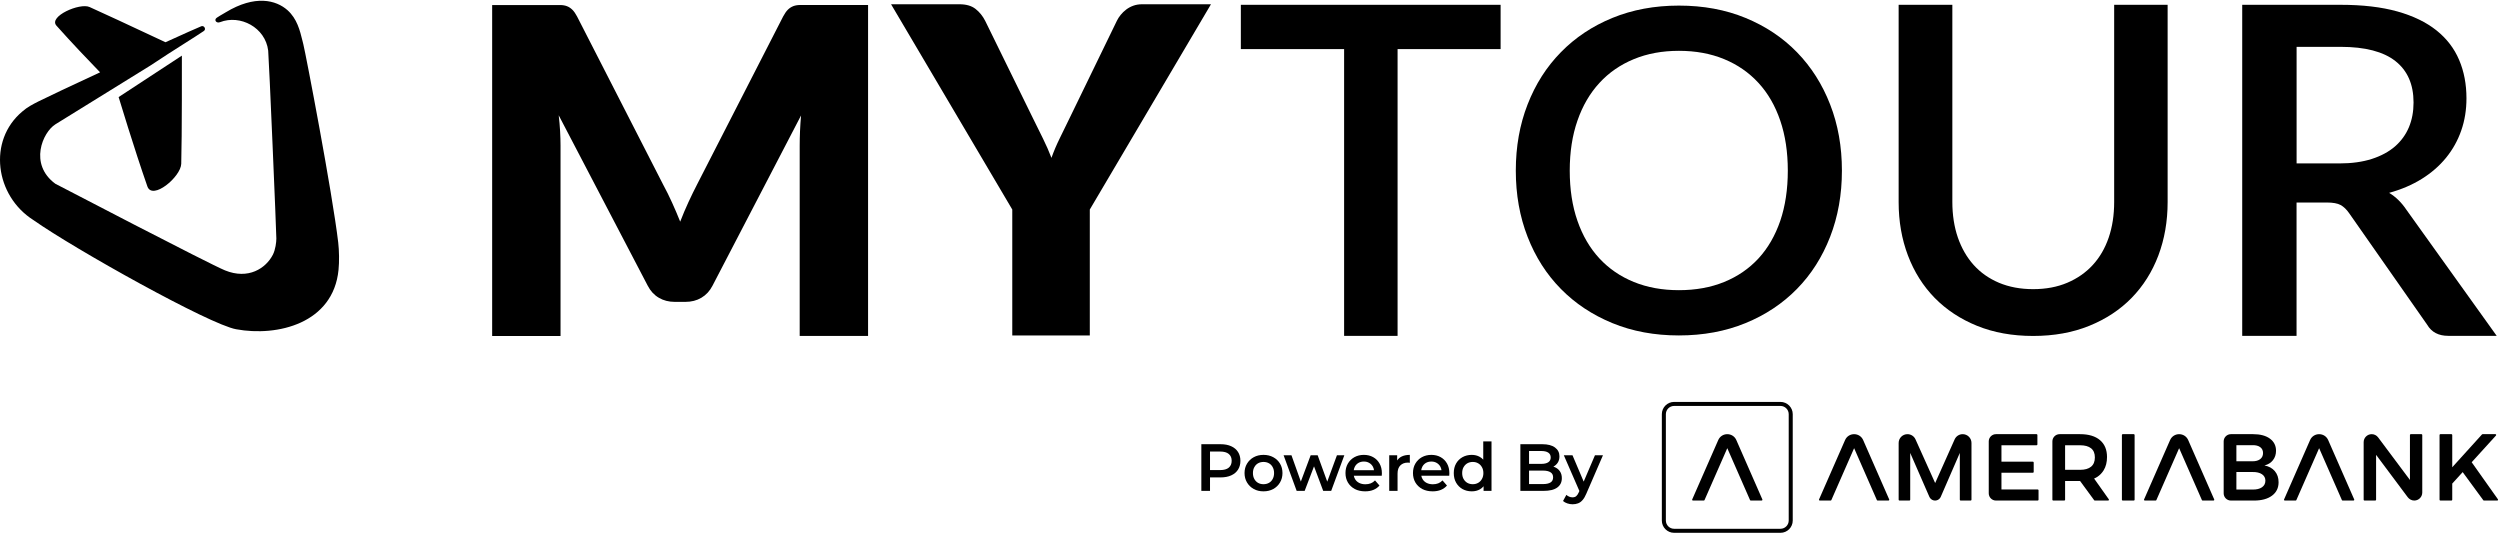
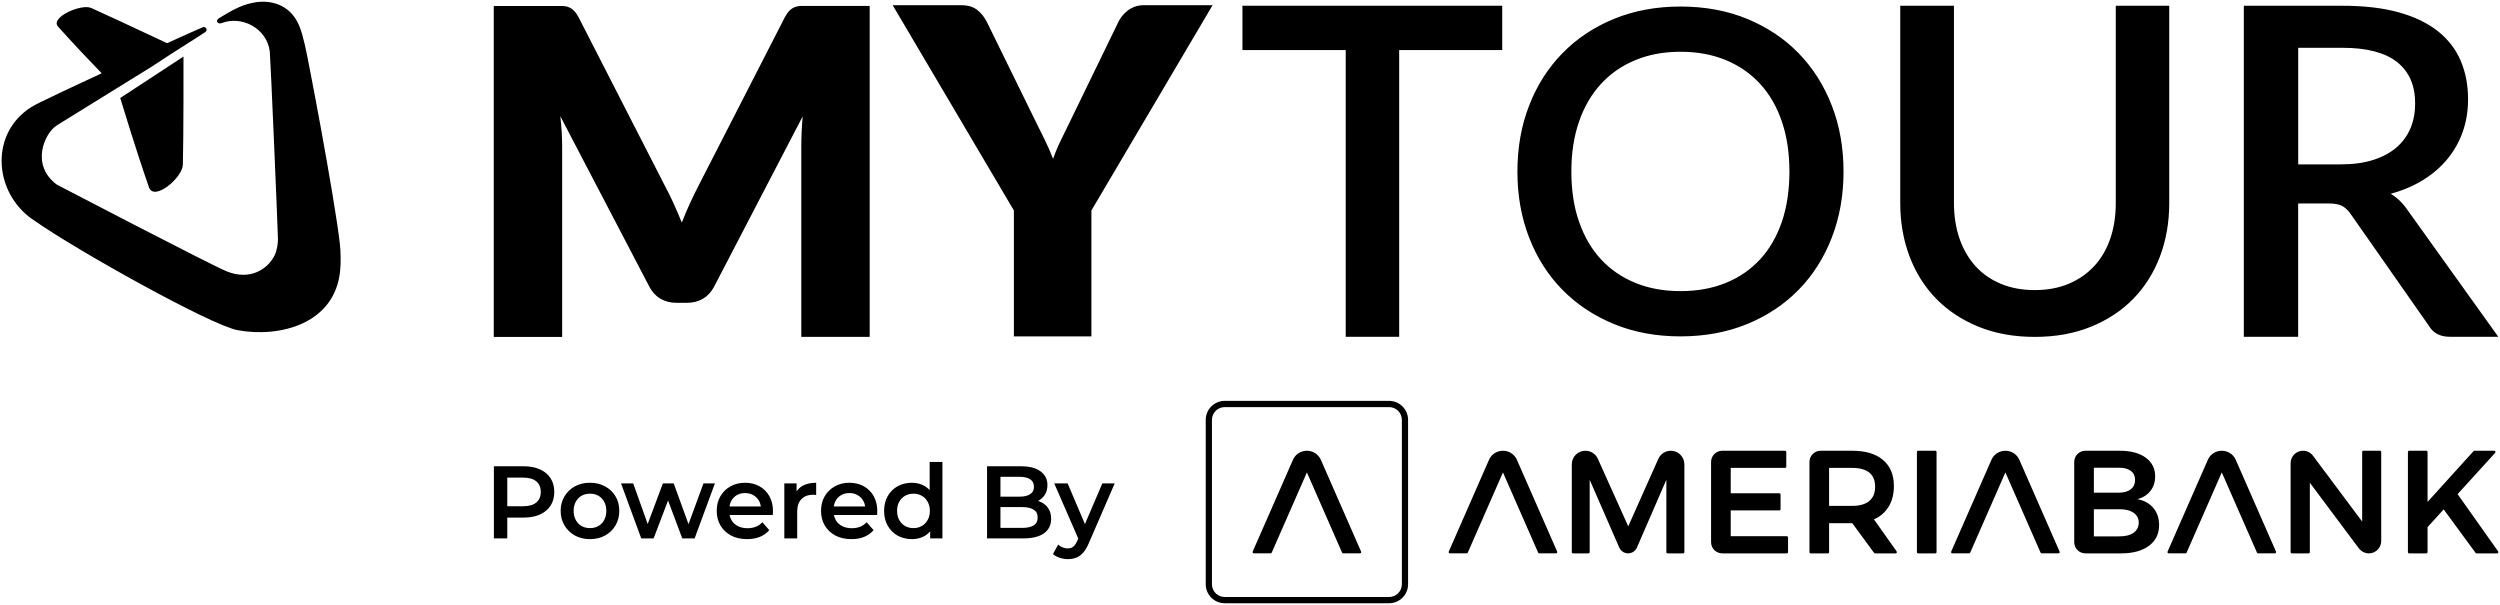
- <svg xmlns="http://www.w3.org/2000/svg" width="1124" height="240" viewBox="0 0 1124 240" fill="none">
-   <path d="M305.815 99.657C304.634 96.734 303.436 93.865 302.148 91.066C300.879 88.267 299.555 85.575 298.142 82.989L259.439 7.387C258.76 6.094 258.044 5.084 257.329 4.376C256.596 3.649 255.773 3.118 254.897 2.782C254.02 2.445 252.983 2.268 251.856 2.268H221.273V151.062H252.017V65.434C252.017 63.45 251.946 61.289 251.82 58.934C251.677 56.578 251.481 54.204 251.194 51.83L291.221 128.459C292.473 130.868 294.118 132.657 296.229 133.88C298.321 135.12 300.718 135.722 303.4 135.722H308.158C310.841 135.722 313.237 135.12 315.33 133.88C317.44 132.64 319.103 130.851 320.337 128.459L360.149 51.919C359.738 56.773 359.541 61.254 359.541 65.417V151.044H390.285V2.25H359.702C358.575 2.25 357.556 2.427 356.662 2.764C355.767 3.118 354.945 3.649 354.229 4.358C353.514 5.067 352.816 6.076 352.119 7.369L313.541 82.67C312.164 85.327 310.823 88.072 309.517 90.907C308.211 93.741 306.977 96.646 305.815 99.657Z" fill="black" />
-   <path d="M489.975 150.814V94.201L544.453 1.914H513.494C512.045 1.914 510.74 2.126 509.524 2.569C508.307 3.012 507.252 3.596 506.322 4.305C505.374 5.031 504.552 5.828 503.836 6.714C503.121 7.6 502.549 8.485 502.137 9.371L481.087 52.698C479.441 56.099 477.903 59.252 476.454 62.193C475.006 65.133 473.772 68.056 472.734 70.979C471.643 68.127 470.374 65.24 468.925 62.299C468.135 60.706 467.308 59.028 466.441 57.269C465.718 55.802 464.966 54.278 464.185 52.698L442.938 9.371C441.829 7.192 440.381 5.403 438.592 4.004C436.804 2.604 434.389 1.914 431.367 1.914H400.623L455.118 94.201V150.814H489.975Z" fill="black" />
-   <path d="M628.351 22.072H674.673V2.162H557.884V22.072H604.313V151.009H628.351V22.072Z" fill="black" />
-   <path fill-rule="evenodd" clip-rule="evenodd" d="M822.831 106.459C826.354 97.39 828.125 87.47 828.125 76.718C828.125 65.966 826.372 56.046 822.831 46.977C819.307 37.907 814.336 30.078 807.915 23.489C801.494 16.899 793.786 11.762 784.79 8.06C775.794 4.358 765.814 2.516 754.815 2.516C743.887 2.516 733.925 4.376 724.929 8.06C715.933 11.745 708.207 16.899 701.768 23.489C695.312 30.06 690.322 37.89 686.798 46.977C683.257 56.046 681.505 65.966 681.505 76.718C681.505 87.47 683.257 97.372 686.798 106.459C690.322 115.528 695.312 123.34 701.768 129.894C708.207 136.448 715.933 141.567 724.929 145.27C733.925 148.972 743.887 150.814 754.815 150.814C765.796 150.814 775.794 148.954 784.79 145.27C793.786 141.585 801.494 136.448 807.915 129.894C814.336 123.358 819.307 115.528 822.831 106.459ZM800.403 54.222C802.675 60.882 803.801 68.375 803.801 76.718C803.801 85.114 802.657 92.66 800.403 99.303C798.114 105.945 794.859 111.578 790.62 116.184C786.364 120.789 781.231 124.314 775.185 126.777C769.158 129.239 762.362 130.461 754.833 130.461C747.357 130.461 740.614 129.239 734.569 126.777C728.524 124.314 723.373 120.789 719.099 116.184C714.824 111.578 711.533 105.945 709.226 99.303C706.901 92.66 705.756 85.114 705.756 76.718C705.756 68.375 706.901 60.882 709.226 54.222C711.533 47.561 714.824 41.928 719.099 37.288C723.373 32.629 728.524 29.086 734.569 26.589C740.614 24.091 747.357 22.851 754.833 22.851C762.362 22.851 769.14 24.091 775.185 26.589C781.231 29.086 786.364 32.647 790.62 37.288C794.877 41.911 798.132 47.561 800.403 54.222Z" fill="black" />
-   <path d="M929.443 127.131C924.936 129.044 919.82 130 914.115 130C908.41 130 903.313 129.044 898.77 127.149C894.263 125.235 890.454 122.578 887.359 119.124C884.265 115.67 881.905 111.561 880.241 106.76C878.596 101.96 877.773 96.61 877.773 90.765V2.162H853.629V90.853C853.629 99.515 855.024 107.504 857.814 114.873C860.604 122.224 864.61 128.583 869.832 133.933C875.073 139.265 881.404 143.463 888.88 146.492C896.338 149.521 904.744 151.044 914.097 151.044C923.469 151.044 931.857 149.521 939.333 146.492C946.809 143.463 953.158 139.282 958.38 133.933C963.603 128.583 967.609 122.224 970.399 114.873C973.171 107.504 974.566 99.498 974.566 90.853V2.162H950.529V90.853C950.529 96.717 949.706 102.048 948.061 106.849C946.415 111.649 944.019 115.759 940.889 119.16C937.759 122.561 933.95 125.218 929.443 127.131Z" fill="black" />
-   <path fill-rule="evenodd" clip-rule="evenodd" d="M1100.69 150.991H1122.51L1081.88 94.254C1079.71 91.031 1077.14 88.498 1074.15 86.709C1079.66 85.185 1084.56 83.095 1088.87 80.402C1093.18 77.71 1096.81 74.539 1099.78 70.89C1102.75 67.224 1105.02 63.167 1106.57 58.686C1108.15 54.204 1108.92 49.368 1108.92 44.214C1108.92 37.872 1107.83 32.115 1105.63 26.961C1103.44 21.788 1100.05 17.36 1095.45 13.675C1090.85 10.009 1085.01 7.157 1077.87 5.155C1070.73 3.154 1062.24 2.162 1052.35 2.162H1008.1V150.991H1032.53V91.048H1046.09C1048.88 91.048 1050.97 91.42 1052.35 92.182C1053.74 92.944 1055.03 94.184 1056.21 95.902L1091.28 146.031C1093.23 149.344 1096.38 150.991 1100.69 150.991ZM1066.37 71.457C1062.18 72.803 1057.32 73.476 1051.76 73.476H1032.55V21.062H1052.37C1063.36 21.062 1071.57 23.205 1076.99 27.474C1082.41 31.743 1085.13 37.943 1085.13 46.074C1085.13 50.148 1084.45 53.85 1083.06 57.18C1081.66 60.528 1079.57 63.397 1076.8 65.824C1074.01 68.233 1070.55 70.111 1066.37 71.457Z" fill="black" />
-   <path d="M25.362 11.514C31.872 18.83 40.189 27.581 45 32.523C32.391 38.35 21.088 43.7 17.296 45.595C14.756 46.888 12.217 48.181 10.035 50.13C-5.579 63.203 -2.252 88.001 15.025 98.948C33.661 112.074 94.29 145.925 106.184 148.033C124.784 151.469 149.841 145.376 152.202 121.321C152.577 117.672 152.488 112.606 152.059 108.992C149.412 86.531 137.447 24.144 136.391 19.964C136.266 19.468 136.141 18.954 136.016 18.44L136.006 18.399C134.846 13.68 133.553 8.421 129.255 4.571C124.122 0.036 114.679 -2.462 101.444 5.563C101.266 5.687 101.015 5.828 100.729 5.988C99.71 6.572 98.261 7.422 97.546 7.918C95.99 8.91 97.259 10.629 98.905 9.973C108.008 6.413 119.329 12.347 120.581 22.78C120.921 26.004 124.283 104.936 124.248 107.238C124.248 108.833 123.854 112.198 122.692 114.501C119.562 120.63 111.657 125.855 101.14 121.551C94.076 118.681 24.879 82.617 24.879 82.617C12.896 73.813 19.21 59.429 24.915 55.887C36.397 48.73 67.624 29.458 67.624 29.458C72.972 25.88 78.176 22.568 82.683 19.716L83.168 19.408C86.456 17.321 89.356 15.479 91.59 13.976C92.949 13.126 91.661 11.072 90.231 11.922C88.585 12.577 82.451 15.34 74.403 18.989C73.025 18.352 70.808 17.324 68.143 16.067C59.486 12.01 45.965 5.687 40.26 3.154C35.843 1.17 21.714 7.387 25.362 11.514Z" fill="black" />
-   <path d="M66.265 83.821C60.345 66.905 53.334 43.647 53.334 43.647L81.771 25.012C81.771 25.012 81.843 62.104 81.485 73.671C81.27 79.552 68.536 90.198 66.265 83.821Z" fill="black" />
-   <path d="M776.588 201.5L766.358 224.827H766.357C766.299 224.959 766.168 225.044 766.024 225.044H761.151C760.891 225.044 760.715 224.776 760.82 224.536L772.518 197.864C774.073 194.318 779.103 194.318 780.658 197.864L792.356 224.536C792.462 224.776 792.285 225.044 792.025 225.044H787.151C787.007 225.044 786.876 224.959 786.818 224.827L776.588 201.5Z" fill="black" />
-   <path fill-rule="evenodd" clip-rule="evenodd" d="M752.676 239.552H800.502C803.542 239.552 806.015 237.079 806.015 234.038V186.212C806.015 183.171 803.543 180.698 800.502 180.698H752.676C749.636 180.698 747.163 183.171 747.163 186.212V234.038C747.163 237.079 749.635 239.552 752.676 239.552ZM748.974 186.212C748.974 184.17 750.634 182.51 752.676 182.51H800.502C802.544 182.51 804.205 184.17 804.205 186.212V234.038C804.205 236.079 802.542 237.739 800.502 237.739H752.676C750.634 237.739 748.974 236.079 748.974 234.038V186.212Z" fill="black" />
-   <path d="M1088.69 195.2H1083.87C1083.67 195.2 1083.51 195.362 1083.51 195.562V215.795L1069.2 196.647C1068.52 195.736 1067.45 195.199 1066.31 195.199C1064.32 195.199 1062.7 196.814 1062.7 198.806V224.686C1062.7 224.886 1062.86 225.049 1063.06 225.049H1067.92C1068.12 225.049 1068.29 224.886 1068.29 224.686V204.495L1082.49 223.512C1083.19 224.45 1084.28 225.05 1085.45 225.049C1087.44 225.046 1089.05 223.433 1089.05 221.441V195.562C1089.05 195.361 1088.89 195.2 1088.69 195.2Z" fill="black" />
-   <path fill-rule="evenodd" clip-rule="evenodd" d="M1018.1 209.272C1019.72 208.874 1020.99 208.085 1021.91 206.905C1022.84 205.726 1023.3 204.312 1023.3 202.663C1023.3 200.361 1022.38 198.541 1020.55 197.205C1018.72 195.869 1016.21 195.201 1013.02 195.201H1003.02C1001.22 195.201 999.762 196.658 999.762 198.455V221.796C999.762 223.593 1001.22 225.05 1003.02 225.05H1013.41C1016.82 225.05 1019.51 224.318 1021.49 222.855C1023.46 221.391 1024.45 219.379 1024.45 216.82C1024.45 214.831 1023.89 213.168 1022.77 211.832C1021.64 210.496 1020.09 209.643 1018.1 209.273V209.272ZM1005.48 200.147H1012.72C1014.2 200.118 1015.36 200.417 1016.2 201.042C1017.04 201.667 1017.46 202.549 1017.46 203.686C1017.46 204.852 1017.04 205.761 1016.2 206.415C1015.36 207.069 1014.2 207.395 1012.72 207.395H1005.48V200.147ZM1016.99 219.08C1015.97 219.791 1014.54 220.132 1012.72 220.103H1005.48V212.214H1012.72C1014.54 212.186 1015.96 212.52 1016.99 213.217C1018.01 213.914 1018.52 214.872 1018.52 216.095C1018.52 217.374 1018.01 218.369 1016.99 219.08Z" fill="black" />
-   <path d="M1111.27 207.821L1123.06 224.477H1123.06C1123.23 224.719 1123.06 225.05 1122.77 225.05H1116.79C1116.67 225.05 1116.56 224.994 1116.49 224.902L1107.22 212.257L1102.53 217.417V224.688C1102.53 224.888 1102.37 225.05 1102.17 225.05H1097.18C1096.98 225.05 1096.82 224.889 1096.82 224.688V195.564C1096.82 195.363 1096.98 195.201 1097.18 195.201H1102.17C1102.37 195.201 1102.53 195.363 1102.53 195.564V210.082L1115.9 195.32C1115.97 195.243 1116.06 195.2 1116.17 195.2H1121.92C1122.24 195.2 1122.4 195.573 1122.19 195.806L1111.27 207.821Z" fill="black" />
-   <path d="M882.422 195.2C880.86 195.2 879.445 196.118 878.809 197.545L870.048 217.181L861.205 197.533C860.566 196.113 859.154 195.2 857.597 195.2H857.589C855.403 195.2 853.632 196.971 853.632 199.156V224.686C853.632 224.886 853.794 225.049 853.994 225.049H858.471C858.671 225.049 858.833 224.886 858.833 224.686V203.642L867.414 223.312C867.769 224.124 868.465 224.758 869.327 224.967C870.693 225.299 872.037 224.591 872.569 223.365L881.134 203.642V224.686C881.134 224.886 881.297 225.049 881.496 225.049H886.016C886.216 225.049 886.378 224.886 886.378 224.686V199.156C886.378 196.971 884.607 195.2 882.422 195.2Z" fill="black" />
-   <path d="M899.853 220.06H916.164C916.364 220.06 916.527 220.223 916.527 220.424V224.687C916.527 224.888 916.364 225.05 916.164 225.05H897.394C895.597 225.05 894.14 223.593 894.14 221.796V198.455C894.14 196.658 895.597 195.201 897.394 195.201H915.652C915.852 195.201 916.014 195.362 916.014 195.563V199.827C916.014 200.028 915.853 200.19 915.652 200.19H899.853V207.567H913.989C914.189 207.567 914.351 207.729 914.351 207.929V212.194C914.351 212.393 914.19 212.556 913.989 212.556H899.853V220.06Z" fill="black" />
-   <path d="M959.359 195.2H954.369C954.168 195.2 954.007 195.362 954.007 195.562V224.686C954.007 224.886 954.168 225.049 954.369 225.049H959.359C959.559 225.049 959.721 224.886 959.721 224.686V195.562C959.721 195.361 959.558 195.2 959.359 195.2Z" fill="black" />
-   <path fill-rule="evenodd" clip-rule="evenodd" d="M942.961 214.392C942.516 214.686 942.022 214.935 941.507 215.146L948.114 224.477C948.284 224.719 948.113 225.05 947.819 225.05H941.838C941.722 225.05 941.614 224.994 941.545 224.902L935.212 216.265H928.468V224.687C928.468 224.888 928.305 225.049 928.104 225.049H923.115C922.915 225.049 922.753 224.888 922.753 224.687V198.454C922.753 196.657 924.21 195.2 926.007 195.2H935.203C939.07 195.2 942.054 196.095 944.158 197.886C946.261 199.678 947.314 202.208 947.314 205.477C947.314 207.808 946.809 209.799 945.8 211.447C945.081 212.62 944.11 213.635 942.961 214.392ZM935.202 211.233C937.363 211.233 939.012 210.763 940.149 209.825C941.286 208.888 941.855 207.496 941.855 205.648C941.855 203.829 941.286 202.464 940.149 201.554C939.011 200.644 937.363 200.189 935.202 200.189H928.466V211.233H935.202Z" fill="black" />
-   <path d="M823.381 224.827L833.612 201.5L843.842 224.827C843.9 224.959 844.031 225.044 844.174 225.044H849.048C849.309 225.044 849.485 224.776 849.379 224.536L837.681 197.864C836.126 194.318 831.096 194.318 829.541 197.864L817.844 224.536C817.738 224.776 817.914 225.044 818.176 225.044H823.048C823.192 225.044 823.323 224.959 823.381 224.827Z" fill="black" />
-   <path d="M979.742 201.5L969.512 224.827C969.453 224.959 969.323 225.044 969.179 225.044H964.307C964.045 225.044 963.869 224.776 963.975 224.536L975.672 197.864C977.227 194.318 982.257 194.318 983.812 197.864L995.51 224.536C995.616 224.776 995.44 225.044 995.179 225.044H990.305C990.161 225.044 990.03 224.959 989.972 224.827L979.742 201.5Z" fill="black" />
-   <path d="M1032.45 224.827L1042.68 201.5L1052.91 224.827C1052.97 224.959 1053.1 225.044 1053.24 225.044H1058.12C1058.38 225.044 1058.56 224.776 1058.45 224.536L1046.75 197.864C1045.2 194.318 1040.17 194.318 1038.61 197.864L1026.92 224.536C1026.81 224.776 1026.98 225.044 1027.25 225.044H1032.12C1032.26 225.044 1032.39 224.959 1032.45 224.827Z" fill="black" />
-   <path fill-rule="evenodd" clip-rule="evenodd" d="M540.124 199.715V220.698H544.021V214.643H548.757C550.615 214.643 552.204 214.343 553.523 213.744C554.862 213.144 555.891 212.285 556.61 211.166C557.329 210.047 557.689 208.718 557.689 207.179C557.689 205.64 557.329 204.312 556.61 203.192C555.891 202.073 554.862 201.214 553.523 200.615C552.204 200.015 550.615 199.715 548.757 199.715H540.124ZM544.021 211.346H548.577C550.295 211.346 551.584 210.986 552.444 210.266C553.323 209.527 553.762 208.498 553.762 207.179C553.762 205.84 553.323 204.811 552.444 204.092C551.584 203.372 550.295 203.013 548.577 203.013H544.021V211.346Z" fill="black" />
-   <path fill-rule="evenodd" clip-rule="evenodd" d="M563.68 219.858C564.959 220.558 566.418 220.907 568.056 220.907C569.715 220.907 571.184 220.558 572.463 219.858C573.761 219.139 574.771 218.16 575.49 216.921C576.229 215.682 576.599 214.273 576.599 212.694C576.599 211.076 576.229 209.657 575.49 208.438C574.771 207.219 573.761 206.26 572.463 205.56C571.184 204.861 569.715 204.511 568.056 204.511C566.418 204.511 564.959 204.861 563.68 205.56C562.401 206.26 561.392 207.229 560.653 208.468C559.913 209.687 559.544 211.096 559.544 212.694C559.544 214.273 559.913 215.682 560.653 216.921C561.392 218.16 562.401 219.139 563.68 219.858ZM570.514 217.101C569.795 217.5 568.976 217.7 568.056 217.7C567.157 217.7 566.348 217.5 565.628 217.101C564.929 216.701 564.369 216.122 563.95 215.362C563.53 214.603 563.32 213.714 563.32 212.694C563.32 211.655 563.53 210.766 563.95 210.027C564.369 209.267 564.929 208.688 565.628 208.288C566.348 207.888 567.167 207.689 568.086 207.689C568.986 207.689 569.795 207.888 570.514 208.288C571.234 208.688 571.793 209.267 572.193 210.027C572.612 210.766 572.822 211.655 572.822 212.694C572.822 213.714 572.612 214.603 572.193 215.362C571.793 216.122 571.234 216.701 570.514 217.101Z" fill="black" />
-   <path d="M577.105 204.691L582.98 220.698H586.577L590.783 209.666L594.91 220.698H598.507L604.412 204.691H601.085L596.728 216.552L592.422 204.691H589.275L584.858 216.511L580.642 204.691H577.105Z" fill="black" />
-   <path fill-rule="evenodd" clip-rule="evenodd" d="M609.097 219.858C610.436 220.558 611.994 220.907 613.773 220.907C615.172 220.907 616.411 220.688 617.49 220.248C618.589 219.788 619.498 219.139 620.217 218.3L618.209 215.992C617.65 216.591 617.01 217.031 616.291 217.311C615.571 217.59 614.762 217.73 613.863 217.73C612.824 217.73 611.905 217.53 611.105 217.131C610.306 216.731 609.686 216.161 609.247 215.422C608.97 214.956 608.78 214.447 608.678 213.893H621.237C621.257 213.714 621.267 213.524 621.267 213.324C621.287 213.124 621.297 212.944 621.297 212.784C621.297 211.106 620.947 209.647 620.247 208.408C619.548 207.169 618.589 206.21 617.37 205.53C616.151 204.851 614.762 204.511 613.203 204.511C611.605 204.511 610.176 204.861 608.917 205.56C607.678 206.26 606.699 207.229 605.98 208.468C605.28 209.687 604.93 211.096 604.93 212.694C604.93 214.273 605.29 215.682 606.01 216.921C606.749 218.16 607.778 219.139 609.097 219.858ZM608.644 211.406H617.753C617.68 210.801 617.503 210.251 617.22 209.757C616.82 209.058 616.271 208.508 615.571 208.108C614.892 207.709 614.103 207.509 613.203 207.509C612.284 207.509 611.475 207.709 610.776 208.108C610.096 208.508 609.557 209.067 609.157 209.787C608.897 210.266 608.726 210.805 608.644 211.406Z" fill="black" />
-   <path d="M624.596 204.691V220.698H628.343V212.934C628.343 211.296 628.762 210.067 629.602 209.247C630.441 208.408 631.57 207.988 632.989 207.988C633.129 207.988 633.269 207.998 633.408 208.018C633.548 208.018 633.698 208.038 633.858 208.078V204.511C632.319 204.511 631.03 204.791 629.991 205.351C629.232 205.767 628.623 206.328 628.163 207.034V204.691H624.596Z" fill="black" />
-   <path fill-rule="evenodd" clip-rule="evenodd" d="M639.438 219.858C640.777 220.558 642.336 220.907 644.114 220.907C645.513 220.907 646.752 220.688 647.831 220.248C648.93 219.788 649.839 219.139 650.559 218.3L648.55 215.992C647.991 216.591 647.351 217.031 646.632 217.311C645.912 217.59 645.103 217.73 644.204 217.73C643.165 217.73 642.246 217.53 641.446 217.131C640.647 216.731 640.027 216.161 639.588 215.422C639.311 214.956 639.121 214.447 639.019 213.893H651.578C651.585 213.829 651.591 213.764 651.595 213.698C651.604 213.577 651.608 213.453 651.608 213.324C651.628 213.124 651.638 212.944 651.638 212.784C651.638 211.106 651.288 209.647 650.589 208.408C649.889 207.169 648.93 206.21 647.711 205.53C646.492 204.851 645.103 204.511 643.544 204.511C641.946 204.511 640.517 204.861 639.258 205.56C638.019 206.26 637.04 207.229 636.321 208.468C635.621 209.687 635.272 211.096 635.272 212.694C635.272 214.273 635.631 215.682 636.351 216.921C637.09 218.16 638.119 219.139 639.438 219.858ZM638.985 211.406H648.094C648.021 210.801 647.844 210.251 647.561 209.757C647.161 209.058 646.612 208.508 645.912 208.108C645.233 207.709 644.444 207.509 643.544 207.509C642.625 207.509 641.816 207.709 641.117 208.108C640.437 208.508 639.898 209.067 639.498 209.787C639.238 210.266 639.067 210.805 638.985 211.406Z" fill="black" />
-   <path fill-rule="evenodd" clip-rule="evenodd" d="M657.545 219.888C658.784 220.568 660.173 220.907 661.711 220.907C663.09 220.907 664.309 220.608 665.368 220.008C665.999 219.651 666.549 219.187 667.017 218.617V220.698H670.584V198.456H666.867V206.66C666.415 206.148 665.895 205.732 665.308 205.411C664.249 204.811 663.05 204.511 661.711 204.511C660.173 204.511 658.784 204.851 657.545 205.53C656.326 206.21 655.367 207.159 654.667 208.378C653.968 209.597 653.618 211.036 653.618 212.694C653.618 214.353 653.968 215.792 654.667 217.011C655.367 218.23 656.326 219.189 657.545 219.888ZM664.559 217.101C663.859 217.5 663.06 217.7 662.161 217.7C661.262 217.7 660.452 217.5 659.733 217.101C659.034 216.701 658.464 216.122 658.024 215.362C657.605 214.603 657.395 213.714 657.395 212.694C657.395 211.655 657.605 210.766 658.024 210.027C658.464 209.267 659.034 208.688 659.733 208.288C660.452 207.888 661.262 207.689 662.161 207.689C663.06 207.689 663.859 207.888 664.559 208.288C665.278 208.688 665.848 209.267 666.267 210.027C666.707 210.766 666.927 211.655 666.927 212.694C666.927 213.714 666.707 214.603 666.267 215.362C665.848 216.122 665.278 216.701 664.559 217.101Z" fill="black" />
-   <path fill-rule="evenodd" clip-rule="evenodd" d="M683.559 199.715V220.698H693.991C696.708 220.698 698.757 220.198 700.135 219.199C701.514 218.2 702.204 216.801 702.204 215.002C702.204 213.783 701.924 212.764 701.364 211.945C700.825 211.126 700.085 210.506 699.146 210.087C698.907 209.975 698.661 209.877 698.407 209.794C699.211 209.362 699.857 208.78 700.345 208.048C700.865 207.249 701.125 206.29 701.125 205.171C701.125 203.512 700.465 202.193 699.146 201.214C697.827 200.215 695.909 199.715 693.391 199.715H683.559ZM693.751 217.64H687.456V211.585H693.751C695.21 211.585 696.329 211.835 697.108 212.335C697.887 212.814 698.277 213.574 698.277 214.613C698.277 215.672 697.887 216.441 697.108 216.921C696.329 217.4 695.21 217.64 693.751 217.64ZM687.456 208.558H692.971C694.33 208.558 695.369 208.318 696.089 207.839C696.828 207.359 697.198 206.64 697.198 205.68C697.198 204.701 696.828 203.972 696.089 203.492C695.369 203.013 694.33 202.773 692.971 202.773H687.456V208.558Z" fill="black" />
-   <path d="M704.684 226.333C705.463 226.593 706.242 226.723 707.022 226.723C707.921 226.723 708.74 226.583 709.48 226.303C710.239 226.023 710.918 225.534 711.518 224.834C712.137 224.135 712.697 223.186 713.197 221.987L720.69 204.691H717.093L712.026 216.532L706.992 204.691H703.095L710.093 220.748L709.809 221.387C709.45 222.186 709.06 222.756 708.64 223.096C708.221 223.435 707.671 223.605 706.992 223.605C706.492 223.605 706.003 223.505 705.523 223.305C705.043 223.106 704.614 222.836 704.234 222.496L702.735 225.254C703.255 225.713 703.904 226.073 704.684 226.333Z" fill="black" />
+ <svg xmlns="http://www.w3.org/2000/svg" width="1124" height="272" viewBox="0 0 1124 272" fill="none">
+   <path fill-rule="evenodd" clip-rule="evenodd" d="M26.085 11.938C32.595 19.253 40.911 28.004 45.722 32.946C33.114 38.774 21.81 44.123 18.019 46.019C15.479 47.312 12.94 48.605 10.758 50.553C-4.856 63.626 -1.529 88.425 15.748 99.372C34.383 112.498 95.013 146.348 106.907 148.456C125.507 151.893 150.564 145.799 152.924 121.744C153.3 118.095 153.211 113.029 152.781 109.416C150.134 86.955 138.169 24.568 137.114 20.387C136.989 19.891 136.864 19.378 136.739 18.864L136.729 18.823C135.569 14.104 134.276 8.844 129.978 4.994C124.845 0.459 115.402 -2.038 102.167 5.986C101.988 6.11 101.738 6.252 101.452 6.411C100.432 6.996 98.984 7.846 98.268 8.342C96.712 9.334 97.982 11.052 99.627 10.397C108.731 6.836 120.052 12.77 121.304 23.204C121.644 26.427 125.006 105.359 124.97 107.662C124.97 109.256 124.577 112.622 123.414 114.925C120.285 121.053 112.379 126.279 101.863 121.975C94.799 119.105 25.602 83.04 25.602 83.04C13.619 74.236 19.933 59.853 25.638 56.31C37.12 49.154 68.347 29.882 68.347 29.882C73.695 26.303 78.899 22.991 83.406 20.139L83.891 19.831C87.179 17.744 90.079 15.903 92.313 14.4C93.672 13.55 92.384 11.495 90.953 12.345C89.308 13.001 83.174 15.764 75.125 19.413C73.748 18.775 71.53 17.748 68.866 16.49C60.209 12.434 46.688 6.11 40.983 3.577C36.566 1.593 22.436 7.811 26.085 11.938ZM490.698 94.625V151.237H455.841V94.625L401.345 2.337H432.089C435.112 2.337 437.526 3.028 439.315 4.427C441.103 5.827 442.552 7.616 443.661 9.794L464.908 53.122C465.689 54.701 466.441 56.225 467.164 57.693C468.031 59.452 468.858 61.129 469.648 62.723C471.096 65.663 472.366 68.55 473.457 71.402C474.495 68.48 475.729 65.557 477.177 62.616C478.626 59.676 480.164 56.523 481.809 53.122L502.86 9.794C503.271 8.909 503.844 8.023 504.559 7.137C505.274 6.252 506.097 5.455 507.045 4.728C507.975 4.02 509.03 3.435 510.246 2.992C511.463 2.55 512.768 2.337 514.217 2.337H545.176L490.698 94.625ZM302.871 91.49C304.159 94.288 305.357 97.158 306.538 100.081C307.7 97.069 308.934 94.164 310.24 91.33C311.545 88.496 312.887 85.75 314.264 83.093L352.842 7.793C353.539 6.5 354.237 5.49 354.952 4.781C355.667 4.073 356.49 3.542 357.384 3.187C358.279 2.851 359.298 2.674 360.425 2.674H391.008V151.468H360.264V65.84C360.264 61.678 360.461 57.196 360.872 52.342L321.06 128.883C319.826 131.274 318.163 133.063 316.052 134.303C313.96 135.543 311.563 136.145 308.881 136.145H304.123C301.44 136.145 299.044 135.543 296.951 134.303C294.841 133.081 293.196 131.292 291.944 128.883L251.917 52.254C252.203 54.627 252.4 57.001 252.543 59.357C252.668 61.713 252.74 63.874 252.74 65.858V151.485H221.996V2.691H252.579C253.706 2.691 254.743 2.868 255.619 3.205C256.496 3.542 257.318 4.073 258.052 4.799C258.767 5.508 259.483 6.517 260.162 7.811L298.865 83.412C300.278 85.998 301.601 88.691 302.871 91.49ZM629.073 22.495H675.395V2.585H558.607V22.495H605.036V151.432H629.073V22.495ZM828.848 77.141C828.848 87.894 827.077 97.813 823.554 106.883C820.03 115.952 815.058 123.781 808.638 130.318C802.217 136.872 794.509 142.009 785.512 145.693C776.516 149.377 766.519 151.237 755.537 151.237C744.61 151.237 734.648 149.395 725.652 145.693C716.656 141.991 708.929 136.872 702.491 130.318C696.034 123.764 691.045 115.952 687.521 106.883C683.98 97.796 682.227 87.894 682.227 77.141C682.227 66.389 683.98 56.47 687.521 47.4C691.045 38.313 696.034 30.484 702.491 23.912C708.929 17.323 716.656 12.168 725.652 8.484C734.648 4.799 744.61 2.939 755.537 2.939C766.537 2.939 776.516 4.781 785.512 8.484C794.509 12.186 802.217 17.323 808.638 23.912C815.058 30.502 820.03 38.331 823.554 47.4C827.095 56.47 828.848 66.389 828.848 77.141ZM804.524 77.141C804.524 68.798 803.397 61.306 801.126 54.645C798.855 47.985 795.6 42.334 791.343 37.711C787.086 33.07 781.953 29.51 775.908 27.012C769.863 24.514 763.085 23.274 755.555 23.274C748.079 23.274 741.337 24.514 735.292 27.012C729.247 29.51 724.096 33.052 719.821 37.711C715.547 42.352 712.256 47.985 709.949 54.645C707.624 61.306 706.479 68.798 706.479 77.141C706.479 85.538 707.624 93.084 709.949 99.726C712.256 106.369 715.547 112.002 719.821 116.607C724.096 121.213 729.247 124.738 735.292 127.2C741.337 129.662 748.079 130.884 755.555 130.884C763.085 130.884 769.881 129.662 775.908 127.2C781.953 124.738 787.086 121.213 791.343 116.607C795.582 112.002 798.837 106.369 801.126 99.726C803.379 93.084 804.524 85.538 804.524 77.141ZM930.165 127.554C925.658 129.467 920.543 130.424 914.838 130.424C909.133 130.424 904.036 129.467 899.493 127.572C894.986 125.659 891.176 123.002 888.082 119.548C884.988 116.094 882.627 111.984 880.964 107.184C879.319 102.383 878.496 97.034 878.496 91.188V2.585H854.351V91.277C854.351 99.939 855.746 107.928 858.536 115.297C861.326 122.648 865.333 129.007 870.555 134.356C875.795 139.688 882.127 143.886 889.602 146.915C897.06 149.944 905.466 151.468 914.82 151.468C924.192 151.468 932.58 149.944 940.056 146.915C947.532 143.886 953.881 139.706 959.103 134.356C964.325 129.007 968.332 122.648 971.122 115.297C973.894 107.928 975.289 99.921 975.289 91.277V2.585H951.252V91.277C951.252 97.14 950.429 102.472 948.784 107.272C947.138 112.073 944.742 116.182 941.612 119.583C938.482 122.984 934.672 125.641 930.165 127.554ZM1123.23 151.415H1101.41C1097.1 151.415 1093.95 149.767 1092.01 146.455L1056.93 96.325C1055.75 94.607 1054.47 93.367 1053.07 92.605C1051.69 91.844 1049.6 91.472 1046.81 91.472H1033.25V151.415H1008.82V2.585H1053.07C1062.96 2.585 1071.46 3.577 1078.59 5.579C1085.73 7.58 1091.58 10.432 1096.17 14.099C1100.77 17.783 1104.17 22.212 1106.35 27.384C1108.55 32.539 1109.64 38.296 1109.64 44.637C1109.64 49.792 1108.87 54.627 1107.3 59.109C1105.74 63.591 1103.47 67.647 1100.5 71.314C1097.53 74.963 1093.9 78.133 1089.59 80.826C1085.28 83.518 1080.38 85.609 1074.87 87.132C1077.86 88.921 1080.43 91.454 1082.6 94.678L1123.23 151.415ZM1052.48 73.9C1058.04 73.9 1062.91 73.227 1067.09 71.88C1071.28 70.534 1074.73 68.657 1077.52 66.248C1080.29 63.821 1082.38 60.951 1083.78 57.603C1085.17 54.273 1085.85 50.571 1085.85 46.497C1085.85 38.366 1083.13 32.167 1077.72 27.898C1072.3 23.629 1064.09 21.485 1053.09 21.485H1033.27V73.9H1052.48ZM54.057 44.07C54.057 44.07 61.068 67.328 66.988 84.245C69.259 90.621 81.993 79.976 82.208 74.095C82.565 62.528 82.494 25.436 82.494 25.436L54.057 44.07ZM550.62 271.214H624.55C629.249 271.214 633.073 267.391 633.073 262.691V188.76C633.073 184.06 629.251 180.236 624.55 180.236H550.62C545.921 180.236 542.098 184.06 542.098 188.76V262.691C542.098 267.391 545.92 271.214 550.62 271.214ZM544.898 188.76C544.898 185.604 547.464 183.038 550.62 183.038H624.55C627.706 183.038 630.274 185.604 630.274 188.76V262.691C630.274 265.847 627.705 268.413 624.55 268.413H550.62C547.464 268.413 544.898 265.847 544.898 262.691V188.76ZM587.584 212.393L571.77 248.453H571.768C571.679 248.657 571.476 248.788 571.254 248.788H563.721C563.318 248.788 563.047 248.374 563.209 248.003L581.292 206.772C583.696 201.291 591.471 201.291 593.875 206.772L611.958 248.003C612.122 248.374 611.849 248.788 611.446 248.788H603.912C603.689 248.788 603.487 248.657 603.397 248.453L587.584 212.393ZM1062.59 202.654H1070.04C1070.35 202.654 1070.6 202.903 1070.6 203.213V243.218C1070.6 246.297 1068.11 248.79 1065.03 248.795C1063.22 248.797 1061.54 247.87 1060.45 246.42L1038.5 217.023V248.234C1038.5 248.544 1038.25 248.795 1037.94 248.795H1030.42C1030.11 248.795 1029.86 248.544 1029.86 248.234V208.229C1029.86 205.149 1032.36 202.652 1035.44 202.652C1037.2 202.652 1038.86 203.483 1039.91 204.891L1062.03 234.49V203.213C1062.03 202.905 1062.28 202.654 1062.59 202.654ZM960.915 224.407C963.42 223.792 965.386 222.573 966.814 220.748C968.242 218.926 968.956 216.739 968.956 214.19C968.956 210.631 967.54 207.819 964.705 205.754C961.872 203.689 957.993 202.655 953.072 202.655H937.602C934.824 202.655 932.571 204.908 932.571 207.686V243.766C932.571 246.545 934.824 248.797 937.602 248.797H953.664C958.937 248.797 963.1 247.666 966.154 245.403C969.209 243.141 970.735 240.03 970.735 236.075C970.735 233 969.867 230.429 968.132 228.364C966.396 226.298 963.99 224.98 960.915 224.409V224.407ZM941.404 210.301H952.608C954.893 210.257 956.685 210.719 957.981 211.685C959.276 212.651 959.925 214.015 959.925 215.772C959.925 217.574 959.276 218.98 957.981 219.99C956.685 221.001 954.893 221.505 952.608 221.505H941.404V210.301ZM959.2 239.568C957.619 240.668 955.42 241.195 952.608 241.15H941.404V228.955H952.608C955.42 228.912 957.617 229.428 959.2 230.505C960.781 231.582 961.574 233.064 961.574 234.954C961.574 236.932 960.783 238.469 959.2 239.568ZM1123.17 247.912L1104.94 222.165L1121.82 203.591C1122.15 203.23 1121.9 202.654 1121.41 202.654H1112.51C1112.35 202.654 1112.2 202.721 1112.1 202.839L1091.43 225.66V203.217C1091.43 202.907 1091.18 202.655 1090.87 202.655H1083.16C1082.85 202.655 1082.6 202.907 1082.6 203.217V248.237C1082.6 248.547 1082.85 248.797 1083.16 248.797H1090.87C1091.18 248.797 1091.43 248.546 1091.43 248.237V236.997L1098.68 229.021L1113.02 248.568C1113.12 248.711 1113.29 248.797 1113.47 248.797H1122.71C1123.17 248.797 1123.44 248.284 1123.17 247.912H1123.17ZM751.184 202.654C748.77 202.654 746.582 204.073 745.599 206.278L732.056 236.633L718.387 206.26C717.399 204.065 715.216 202.654 712.81 202.654H712.796C709.418 202.654 706.68 205.392 706.68 208.77V248.234C706.68 248.544 706.931 248.795 707.239 248.795H714.16C714.469 248.795 714.72 248.544 714.72 248.234V215.704L727.985 246.11C728.533 247.366 729.61 248.345 730.942 248.669C733.052 249.181 735.131 248.087 735.954 246.192L749.193 215.704V248.234C749.193 248.544 749.445 248.795 749.753 248.795H756.74C757.05 248.795 757.299 248.544 757.299 248.234V208.77C757.299 205.392 754.562 202.654 751.184 202.654ZM803.343 241.084H778.13V229.483H799.981C800.291 229.483 800.541 229.232 800.541 228.923V222.332C800.541 222.021 800.29 221.772 799.981 221.772H778.13V210.368H802.552C802.862 210.368 803.112 210.117 803.112 209.807V203.215C803.112 202.905 802.86 202.655 802.552 202.655H774.328C771.55 202.655 769.297 204.908 769.297 207.686V243.766C769.297 246.545 771.55 248.797 774.328 248.797H803.343C803.653 248.797 803.904 248.546 803.904 248.236V241.645C803.904 241.335 803.653 241.084 803.343 241.084ZM870.115 202.654H862.402C862.091 202.654 861.842 202.905 861.842 203.213V248.234C861.842 248.544 862.091 248.795 862.402 248.795H870.115C870.425 248.795 870.674 248.544 870.674 248.234V203.213C870.674 202.903 870.423 202.654 870.115 202.654ZM842.519 233.487C843.315 233.16 844.079 232.776 844.767 232.322C846.544 231.151 848.044 229.583 849.155 227.769C850.714 225.221 851.495 222.144 851.495 218.54C851.495 213.487 849.868 209.576 846.618 206.806C843.364 204.038 838.751 202.654 832.775 202.654H818.559C815.781 202.654 813.528 204.906 813.528 207.684V248.236C813.528 248.546 813.78 248.795 814.088 248.795H821.801C822.111 248.795 822.363 248.546 822.363 248.236V235.217H832.788L842.578 248.568C842.684 248.711 842.851 248.797 843.03 248.797H852.276C852.731 248.797 852.996 248.284 852.732 247.912L842.519 233.487ZM840.42 225.262C838.662 226.712 836.113 227.438 832.773 227.438H822.359V210.367H832.773C836.113 210.367 838.66 211.07 840.42 212.476C842.177 213.883 843.057 215.993 843.057 218.805C843.057 221.662 842.177 223.813 840.42 225.262ZM659.917 248.453L675.733 212.393L691.547 248.453C691.636 248.657 691.839 248.788 692.059 248.788H699.594C699.997 248.788 700.27 248.374 700.106 248.003L682.023 206.772C679.619 201.291 671.844 201.291 669.439 206.772L651.358 248.003C651.195 248.374 651.466 248.788 651.871 248.788H659.403C659.626 248.788 659.828 248.657 659.917 248.453ZM885.81 248.453L901.624 212.393L917.438 248.453C917.527 248.657 917.729 248.788 917.952 248.788H925.486C925.889 248.788 926.162 248.374 925.999 248.003L907.916 206.772C905.512 201.291 897.736 201.291 895.332 206.772L877.251 248.003C877.087 248.374 877.358 248.788 877.763 248.788H885.296C885.518 248.788 885.719 248.657 885.81 248.453ZM983.104 248.453L998.918 212.393L1014.73 248.453C1014.82 248.657 1015.02 248.788 1015.25 248.788H1022.78C1023.18 248.788 1023.46 248.374 1023.29 248.003L1005.21 206.772C1002.81 201.291 995.03 201.291 992.626 206.772L974.545 248.003C974.381 248.374 974.653 248.788 975.057 248.788H982.59C982.812 248.788 983.013 248.657 983.104 248.453ZM222.052 242.069V209.634H235.397C238.27 209.634 240.725 210.097 242.764 211.024C244.834 211.951 246.425 213.279 247.537 215.009C248.649 216.739 249.205 218.793 249.205 221.172C249.205 223.55 248.649 225.604 247.537 227.334C246.425 229.064 244.834 230.392 242.764 231.319C240.725 232.246 238.27 232.709 235.397 232.709H228.076V242.069H222.052ZM235.119 227.612H228.076V214.731H235.119C237.776 214.731 239.768 215.287 241.096 216.399C242.455 217.511 243.135 219.102 243.135 221.172C243.135 223.21 242.455 224.801 241.096 225.944C239.768 227.056 237.776 227.612 235.119 227.612ZM258.466 240.771C260.443 241.853 262.698 242.393 265.231 242.393C267.795 242.393 270.065 241.853 272.042 240.771C274.05 239.659 275.61 238.146 276.722 236.231C277.865 234.315 278.436 232.138 278.436 229.697C278.436 227.195 277.865 225.002 276.722 223.118C275.61 221.233 274.05 219.751 272.042 218.67C270.065 217.588 267.795 217.048 265.231 217.048C262.698 217.048 260.443 217.588 258.466 218.67C256.489 219.751 254.929 221.249 253.786 223.164C252.643 225.048 252.072 227.226 252.072 229.697C252.072 232.138 252.643 234.315 253.786 236.231C254.929 238.146 256.489 239.659 258.466 240.771ZM269.03 236.509C267.918 237.126 266.652 237.435 265.231 237.435C263.841 237.435 262.59 237.126 261.478 236.509C260.396 235.891 259.531 234.995 258.883 233.821C258.234 232.647 257.91 231.273 257.91 229.697C257.91 228.091 258.234 226.716 258.883 225.574C259.531 224.4 260.396 223.504 261.478 222.886C262.59 222.268 263.856 221.959 265.277 221.959C266.667 221.959 267.918 222.268 269.03 222.886C270.142 223.504 271.007 224.4 271.625 225.574C272.274 226.716 272.598 228.091 272.598 229.697C272.598 231.273 272.274 232.647 271.625 233.821C271.007 234.995 270.142 235.891 269.03 236.509ZM288.3 242.069L279.219 217.326H284.686L291.203 235.597L298.031 217.326H302.896L309.553 235.661L316.287 217.326H321.43L312.302 242.069H306.742L300.363 225.017L293.861 242.069H288.3ZM328.672 240.771C330.742 241.853 333.151 242.393 335.9 242.393C338.063 242.393 339.978 242.053 341.646 241.374C343.345 240.663 344.751 239.659 345.863 238.362L342.758 234.794C341.893 235.721 340.905 236.401 339.793 236.833C338.681 237.265 337.43 237.482 336.039 237.482C334.433 237.482 333.012 237.173 331.777 236.555C330.541 235.937 329.583 235.057 328.904 233.914C328.476 233.194 328.182 232.406 328.024 231.551H347.438C347.469 231.273 347.484 230.979 347.484 230.67C347.515 230.361 347.531 230.083 347.531 229.836C347.531 227.242 346.99 224.987 345.909 223.071C344.828 221.156 343.345 219.673 341.461 218.623C339.576 217.573 337.43 217.048 335.02 217.048C332.549 217.048 330.34 217.588 328.394 218.67C326.479 219.751 324.965 221.249 323.853 223.164C322.772 225.048 322.232 227.226 322.232 229.697C322.232 232.138 322.788 234.315 323.9 236.231C325.043 238.146 326.633 239.659 328.672 240.771ZM327.972 227.705H342.053C341.941 226.771 341.666 225.921 341.229 225.156C340.611 224.075 339.762 223.226 338.681 222.608C337.63 221.99 336.41 221.681 335.02 221.681C333.599 221.681 332.348 221.99 331.267 222.608C330.217 223.226 329.383 224.091 328.765 225.203C328.363 225.943 328.099 226.777 327.972 227.705ZM352.631 242.069V217.326H358.145V220.947C358.855 219.857 359.798 218.99 360.971 218.345C362.578 217.48 364.57 217.048 366.948 217.048V222.562C366.701 222.5 366.47 222.469 366.253 222.469C366.037 222.438 365.821 222.423 365.605 222.423C363.411 222.423 361.666 223.071 360.369 224.369C359.071 225.635 358.423 227.535 358.423 230.068V242.069H352.631ZM375.574 240.771C377.644 241.853 380.053 242.393 382.802 242.393C384.965 242.393 386.88 242.053 388.548 241.374C390.247 240.663 391.652 239.659 392.765 238.362L389.66 234.794C388.795 235.721 387.807 236.401 386.695 236.833C385.582 237.265 384.332 237.482 382.941 237.482C381.335 237.482 379.914 237.173 378.679 236.555C377.443 235.937 376.485 235.057 375.806 233.914C375.378 233.194 375.084 232.406 374.926 231.551H394.34C394.351 231.452 394.36 231.351 394.367 231.248C394.372 231.181 394.375 231.113 394.378 231.045C394.381 230.994 394.382 230.943 394.384 230.892C394.385 230.819 394.386 230.745 394.386 230.67C394.417 230.361 394.433 230.083 394.433 229.836C394.433 227.242 393.892 224.987 392.811 223.071C391.73 221.156 390.247 219.673 388.363 218.623C386.478 217.573 384.332 217.048 381.922 217.048C379.451 217.048 377.242 217.588 375.296 218.67C373.381 219.751 371.867 221.249 370.755 223.164C369.674 225.048 369.134 227.226 369.134 229.697C369.134 232.138 369.69 234.315 370.802 236.231C371.944 238.146 373.535 239.659 375.574 240.771ZM374.874 227.705H388.955C388.843 226.771 388.568 225.921 388.131 225.156C387.513 224.075 386.664 223.226 385.582 222.608C384.532 221.99 383.312 221.681 381.922 221.681C380.501 221.681 379.25 221.99 378.169 222.608C377.119 223.226 376.285 224.091 375.667 225.203C375.265 225.943 375.001 226.777 374.874 227.705ZM410.005 242.393C407.626 242.393 405.479 241.868 403.564 240.818C401.68 239.737 400.197 238.254 399.116 236.37C398.035 234.485 397.494 232.261 397.494 229.697C397.494 227.133 398.035 224.909 399.116 223.025C400.197 221.141 401.68 219.673 403.564 218.623C405.479 217.573 407.626 217.048 410.005 217.048C412.074 217.048 413.928 217.511 415.565 218.438C416.472 218.934 417.275 219.578 417.974 220.369V207.688H423.72V242.069H418.206V238.853C417.483 239.734 416.633 240.451 415.657 241.003C414.02 241.93 412.136 242.393 410.005 242.393ZM410.7 237.435C412.09 237.435 413.325 237.126 414.406 236.509C415.518 235.891 416.399 234.995 417.047 233.821C417.727 232.647 418.067 231.273 418.067 229.697C418.067 228.091 417.727 226.716 417.047 225.574C416.399 224.4 415.518 223.504 414.406 222.886C413.325 222.268 412.09 221.959 410.7 221.959C409.31 221.959 408.058 222.268 406.946 222.886C405.865 223.504 404.985 224.4 404.305 225.574C403.657 226.716 403.332 228.091 403.332 229.697C403.332 231.273 403.657 232.647 404.305 233.821C404.985 234.995 405.865 235.891 406.946 236.509C408.058 237.126 409.31 237.435 410.7 237.435ZM443.778 209.634V242.069H459.903C464.104 242.069 467.27 241.297 469.401 239.752C471.533 238.208 472.599 236.045 472.599 233.265C472.599 231.381 472.166 229.805 471.301 228.539C470.467 227.272 469.324 226.315 467.872 225.666C467.503 225.493 467.122 225.343 466.729 225.214C467.973 224.546 468.972 223.646 469.726 222.515C470.529 221.28 470.93 219.797 470.93 218.067C470.93 215.503 469.911 213.465 467.872 211.951C465.834 210.406 462.868 209.634 458.976 209.634H443.778ZM459.532 237.343H449.802V227.983H459.532C461.787 227.983 463.517 228.369 464.722 229.141C465.926 229.883 466.529 231.057 466.529 232.663C466.529 234.3 465.926 235.489 464.722 236.231C463.517 236.972 461.787 237.343 459.532 237.343ZM449.802 223.303H458.327C460.428 223.303 462.034 222.932 463.146 222.191C464.289 221.45 464.861 220.338 464.861 218.855C464.861 217.341 464.289 216.214 463.146 215.472C462.034 214.731 460.428 214.36 458.327 214.36H449.802V223.303ZM480.047 251.382C478.842 251.382 477.637 251.182 476.432 250.78C475.228 250.378 474.224 249.822 473.421 249.112L475.737 244.849C476.324 245.374 476.988 245.791 477.73 246.1C478.471 246.409 479.228 246.563 480 246.563C481.051 246.563 481.9 246.301 482.549 245.776C483.197 245.251 483.8 244.37 484.356 243.135L484.794 242.146L473.977 217.326H480L487.782 235.629L495.615 217.326H501.176L489.592 244.061C488.819 245.915 487.955 247.382 486.997 248.463C486.07 249.544 485.02 250.301 483.846 250.734C482.703 251.166 481.437 251.382 480.047 251.382Z" fill="black" />
</svg>
